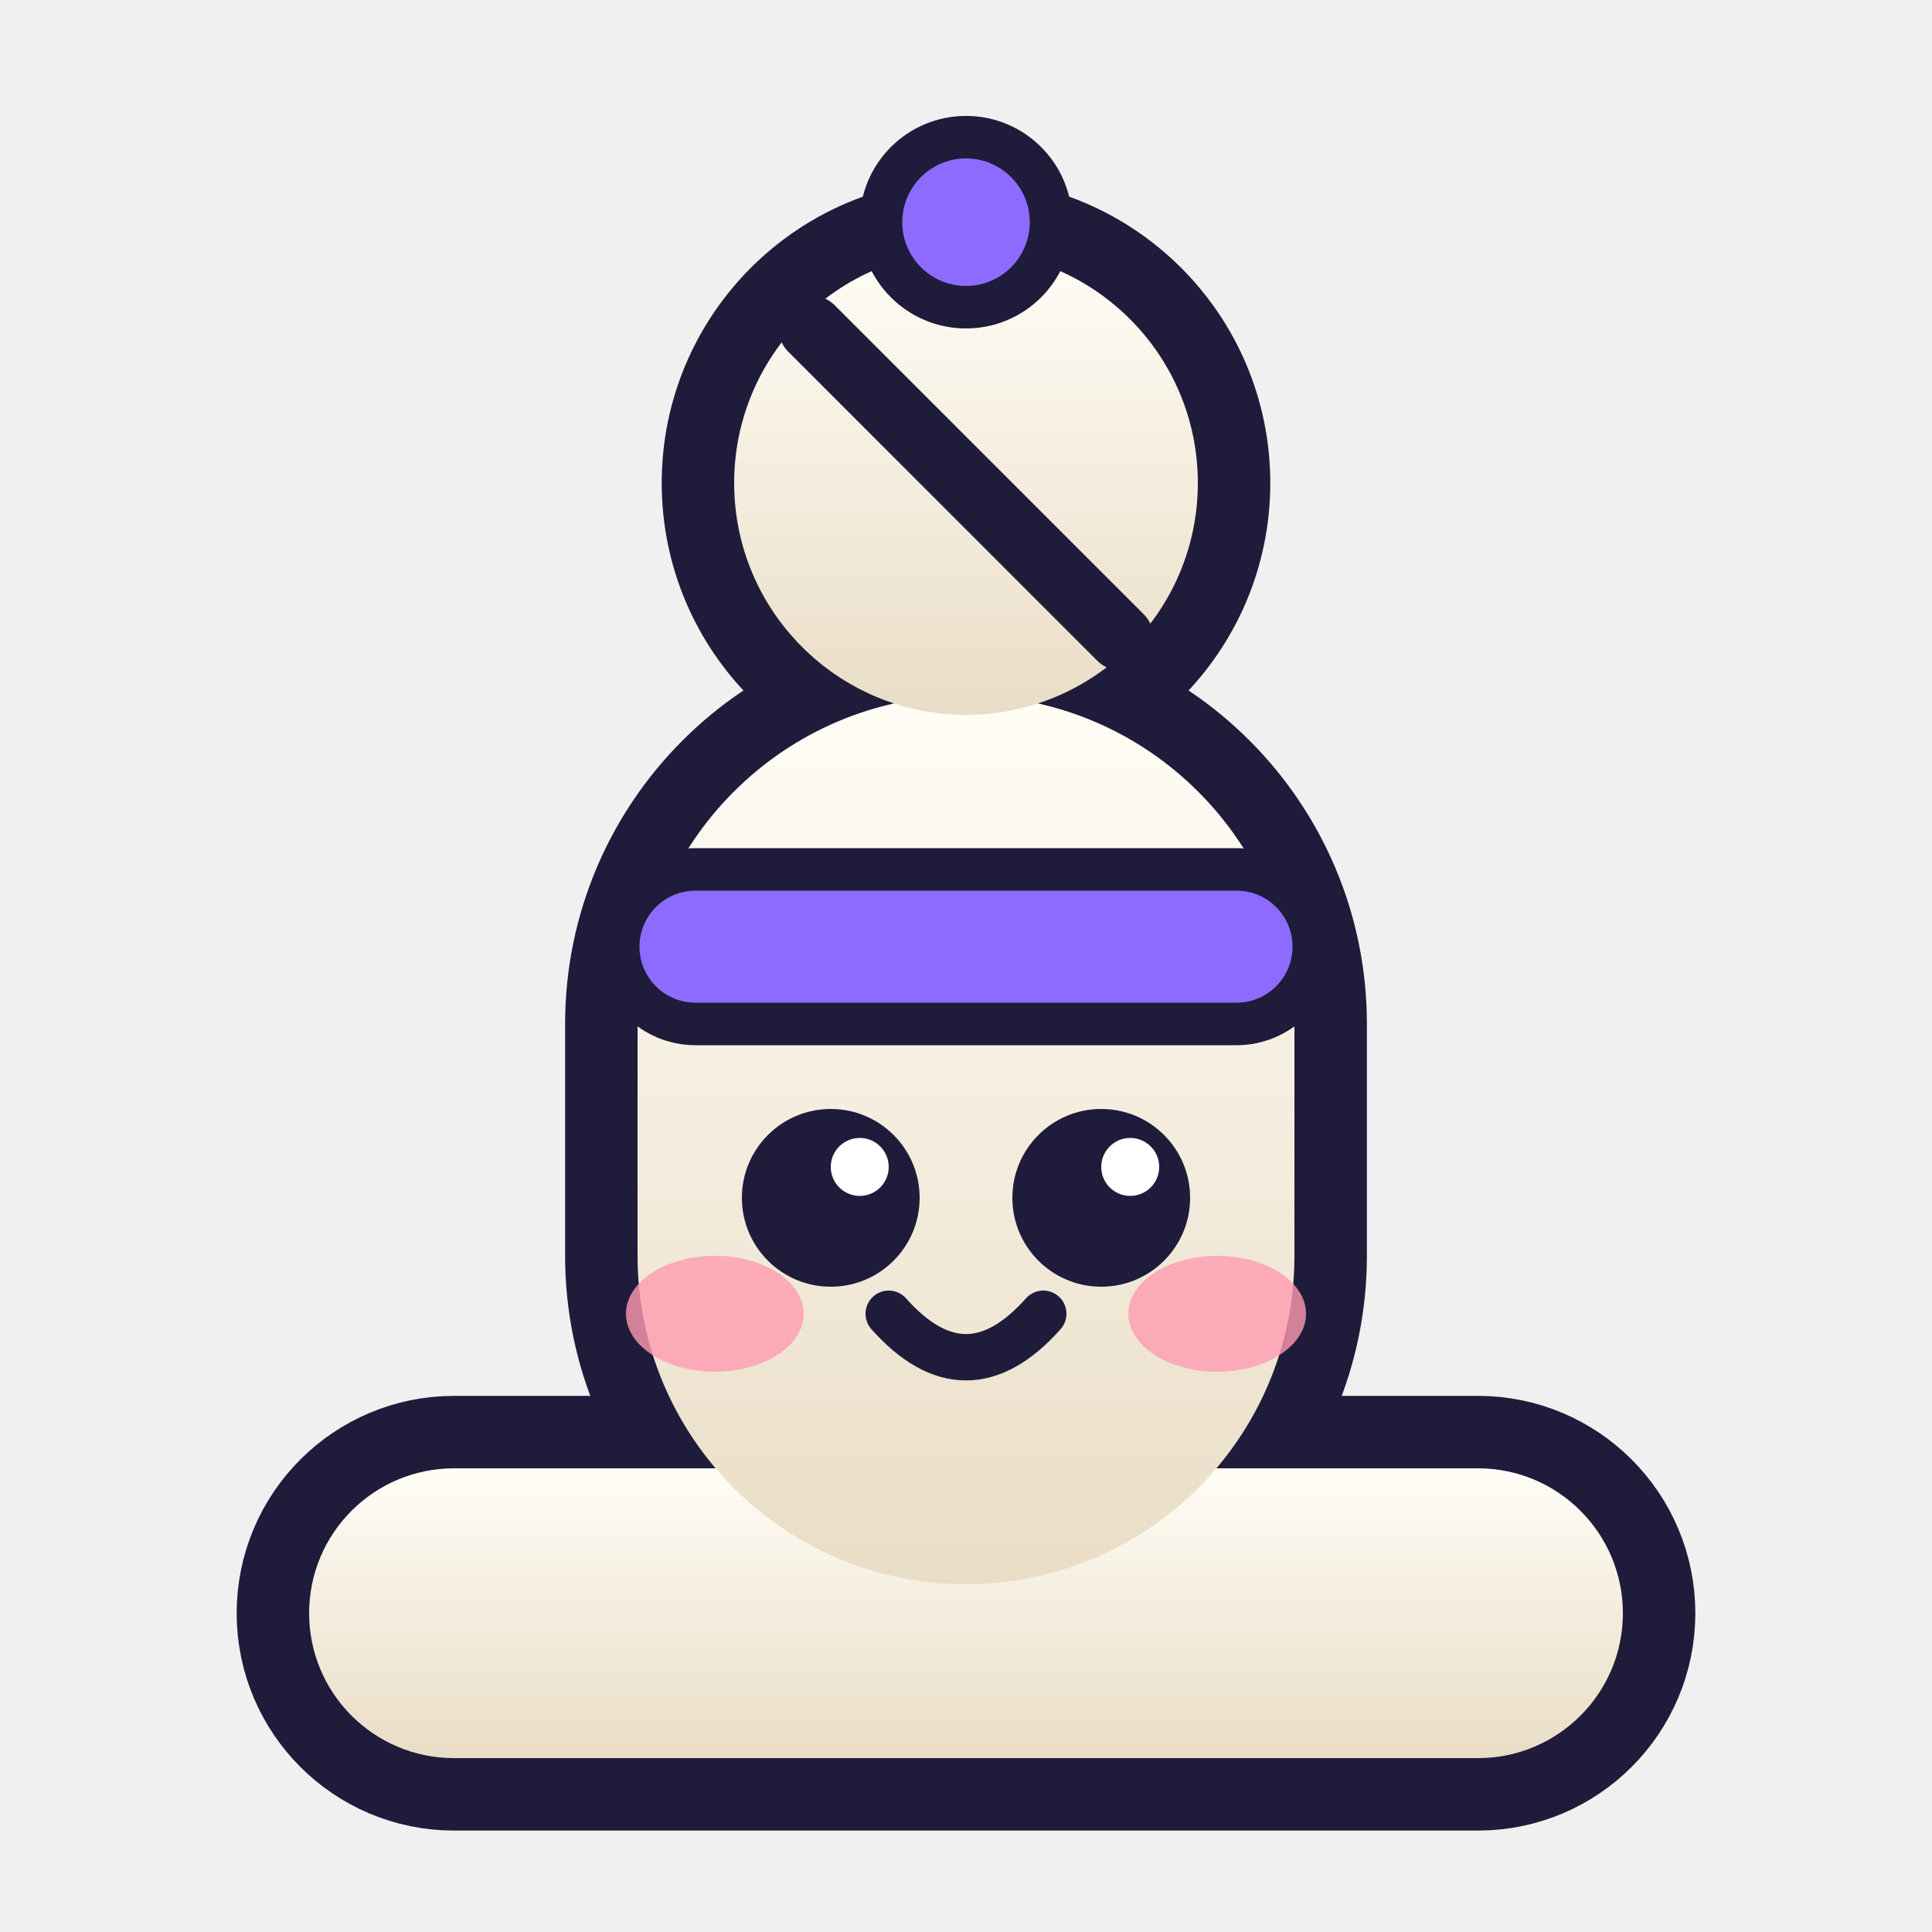
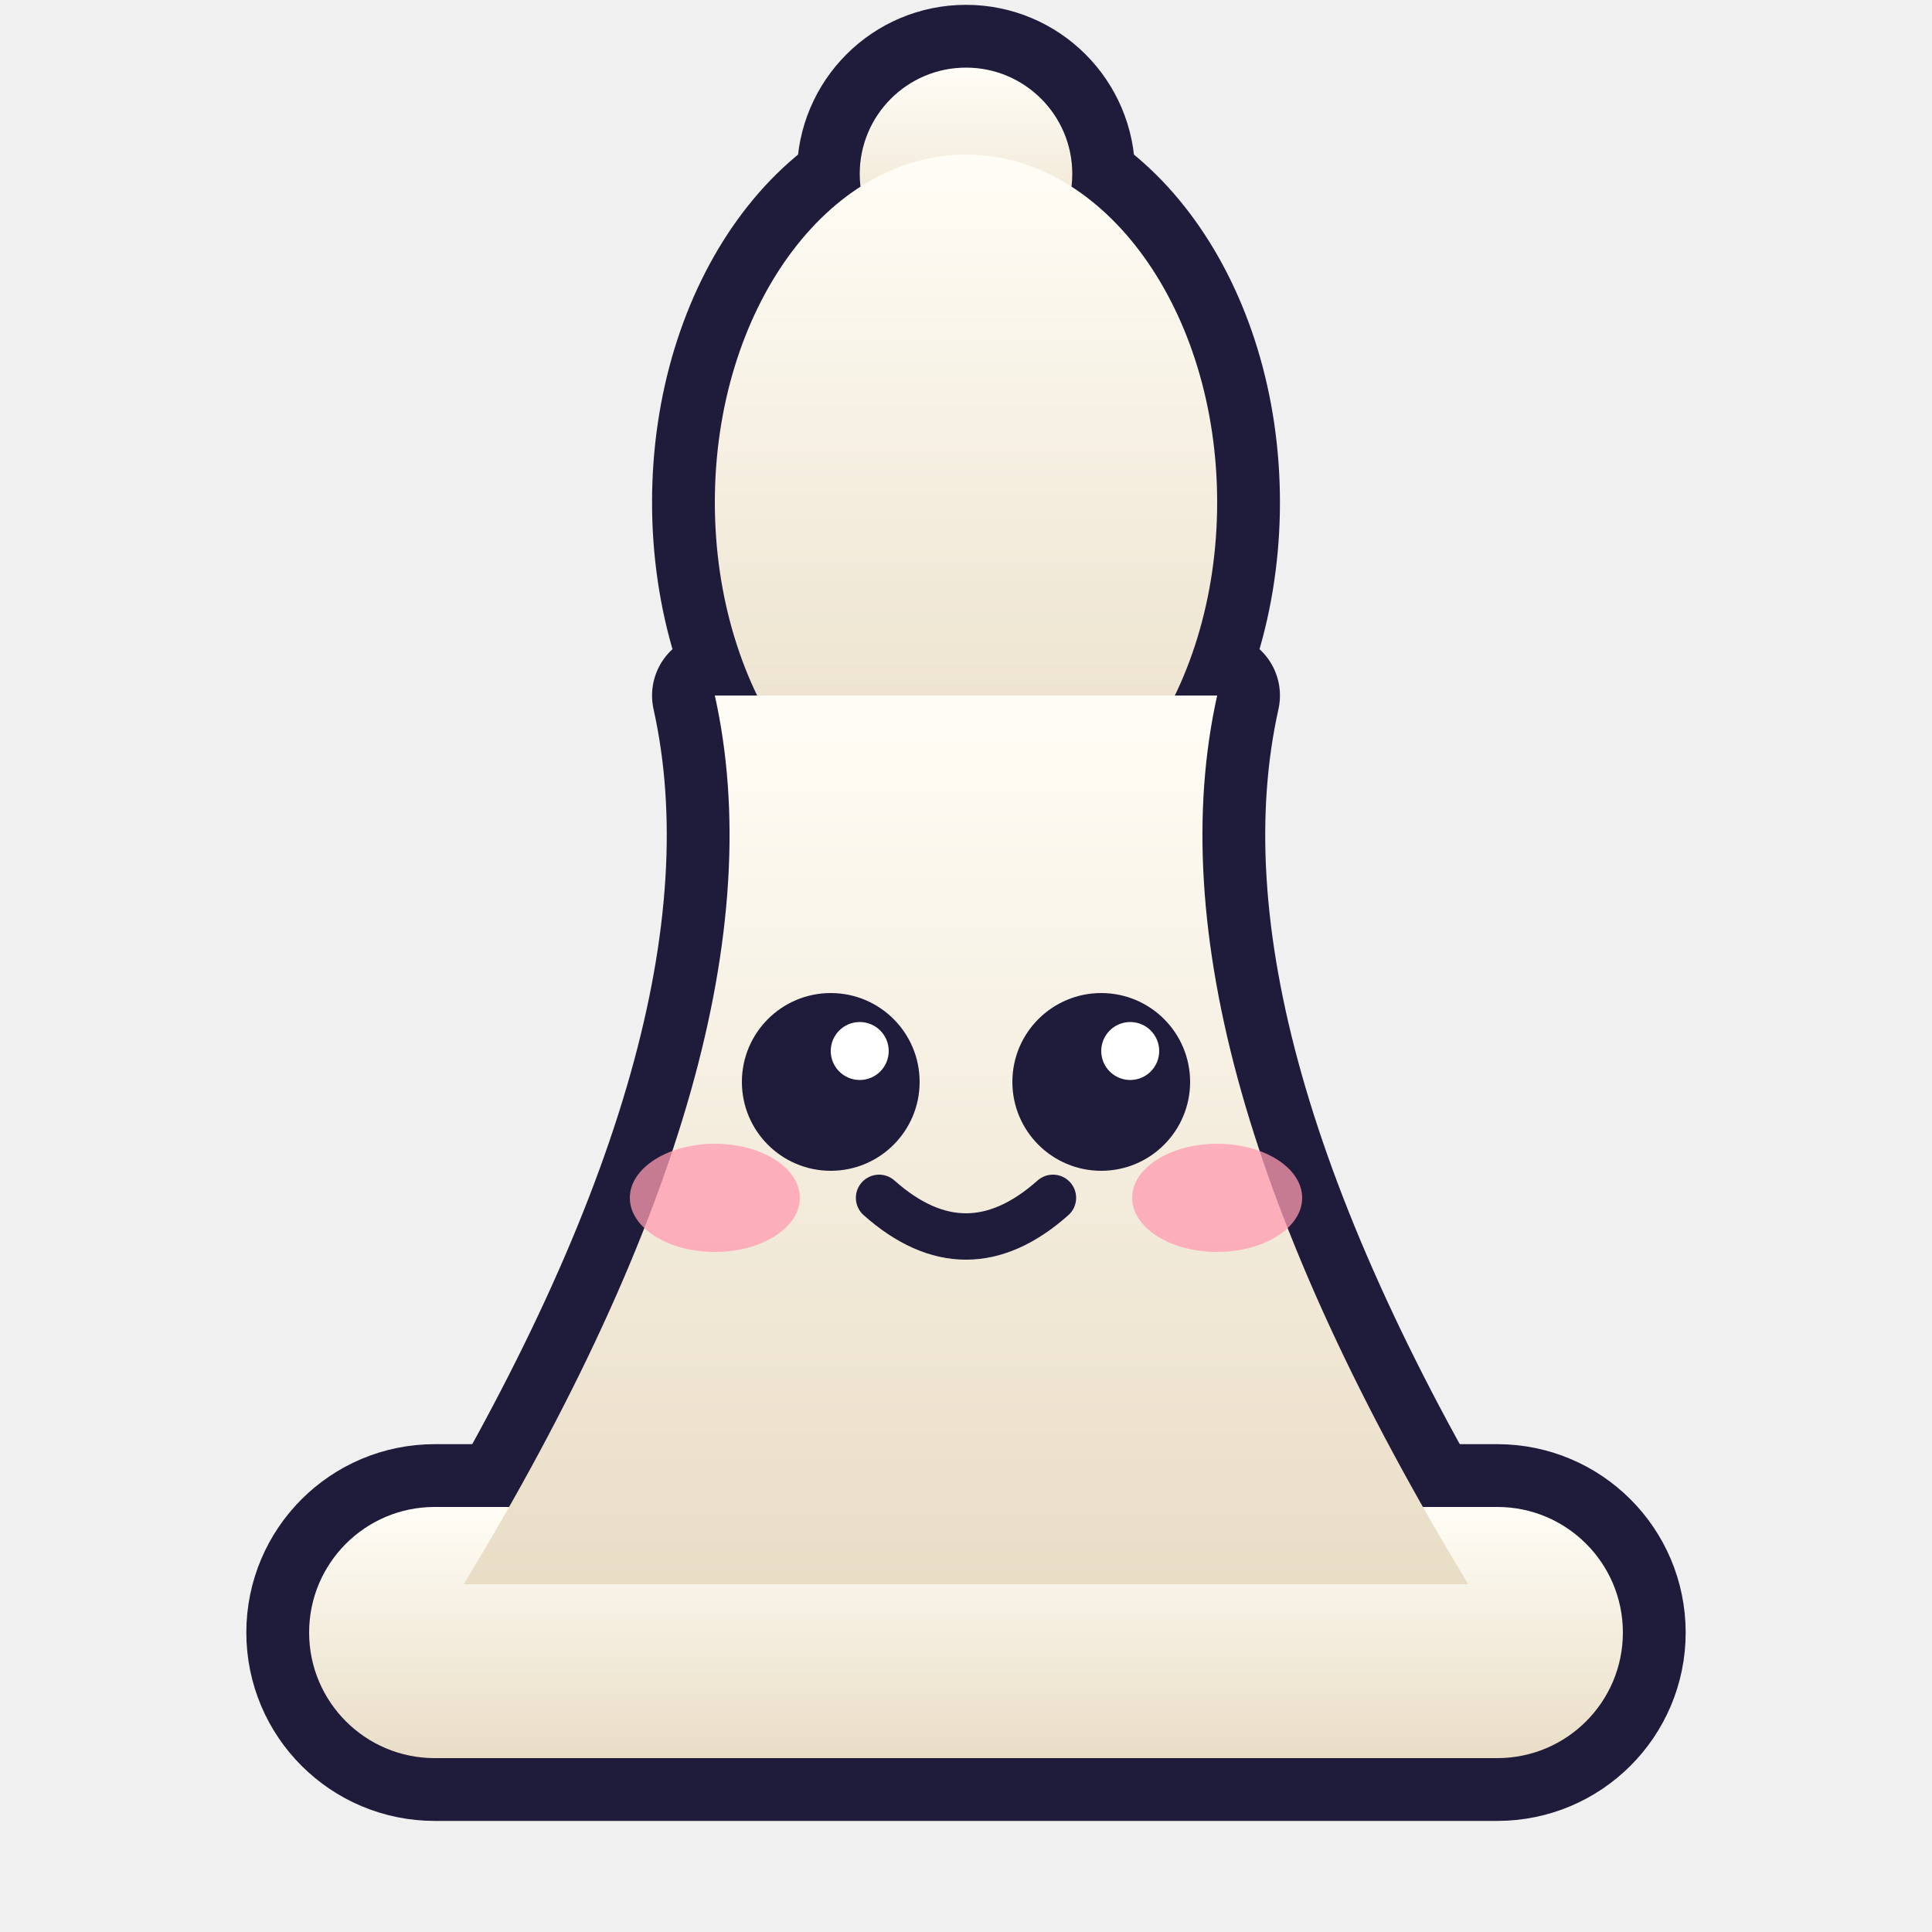
<svg xmlns="http://www.w3.org/2000/svg" xmlns:xlink="http://www.w3.org/1999/xlink" viewBox="0 0 100 100" width="100" height="100">
  <defs>
    <g id="swb">
-       <rect x="16" y="76" width="68" height="15" rx="7.5" />
-       <rect x="33" y="36" width="34" height="46" rx="17" />
-       <circle cx="50" cy="25" r="12" />
+       <rect x="16" y="78" width="68" height="13" rx="6.5" />
+       <circle cx="50" cy="9" r="5.5" />
+       <ellipse cx="50" cy="26" rx="13" ry="18" />
+       <path d="M37 36 Q41 54 24 82 H76 Q59 54 63 36Z" />
    </g>
    <linearGradient id="gwb" x1="0" y1="0" x2="0" y2="1">
      <stop offset="0" stop-color="#fffdf6" />
      <stop offset="1" stop-color="#e9ddc6" />
    </linearGradient>
    <clipPath id="cwb">
      <use xlink:href="#swb" />
    </clipPath>
  </defs>
-   <use xlink:href="#swb" fill="#1f1b3a" stroke="#1f1b3a" stroke-width="7.5" stroke-linejoin="round" />
+   <use xlink:href="#swb" fill="#1f1b3a" stroke="#1f1b3a" stroke-width="6.5" stroke-linejoin="round" />
  <use xlink:href="#swb" fill="url(#gwb)" />
  <g clip-path="url(#cwb)">
    <ellipse cx="36" cy="36" rx="16" ry="32" transform="rotate(-18 36 36)" fill="#fff" opacity="0.24" />
-     <rect x="0" y="76" width="100" height="24" fill="#1f1b3a" opacity="0.14" />
-     <rect x="62" y="0" width="38" height="100" fill="#1f1b3a" opacity="0.07" />
  </g>
-   <path d="M42 17 L58 33" stroke="#1f1b3a" stroke-width="3.4" stroke-linecap="round" />
-   <circle cx="50" cy="11.5" r="4.4" fill="#8d6bff" stroke="#1f1b3a" stroke-width="2.2" />
-   <rect x="32" y="45" width="36" height="8" rx="4" fill="#8d6bff" stroke="#1f1b3a" stroke-width="2.2" />
-   <circle cx="43" cy="62" r="4.6" fill="#1f1b3a" />
-   <circle cx="44.5" cy="60.4" r="1.5" fill="#fff" />
-   <circle cx="57" cy="62" r="4.6" fill="#1f1b3a" />
-   <circle cx="58.5" cy="60.4" r="1.5" fill="#fff" />
-   <ellipse cx="37" cy="68" rx="4.6" ry="3" fill="#ff9bb0" opacity="0.8" />
-   <ellipse cx="63" cy="68" rx="4.6" ry="3" fill="#ff9bb0" opacity="0.8" />
-   <path d="M46 68 Q50 72.5 54 68" stroke="#1f1b3a" stroke-width="2.4" stroke-linecap="round" fill="none" />
+   <circle cx="43" cy="56" r="4.6" fill="#1f1b3a" />
+   <circle cx="44.5" cy="54.4" r="1.5" fill="#fff" />
+   <circle cx="57" cy="56" r="4.6" fill="#1f1b3a" />
+   <circle cx="58.5" cy="54.4" r="1.5" fill="#fff" />
+   <ellipse cx="37" cy="62" rx="4.4" ry="2.8" fill="#ff9bb0" opacity="0.75" />
+   <ellipse cx="63" cy="62" rx="4.4" ry="2.8" fill="#ff9bb0" opacity="0.75" />
+   <path d="M45.5 62 Q50 66 54.5 62" stroke="#1f1b3a" stroke-width="2.4" stroke-linecap="round" fill="none" />
</svg>
